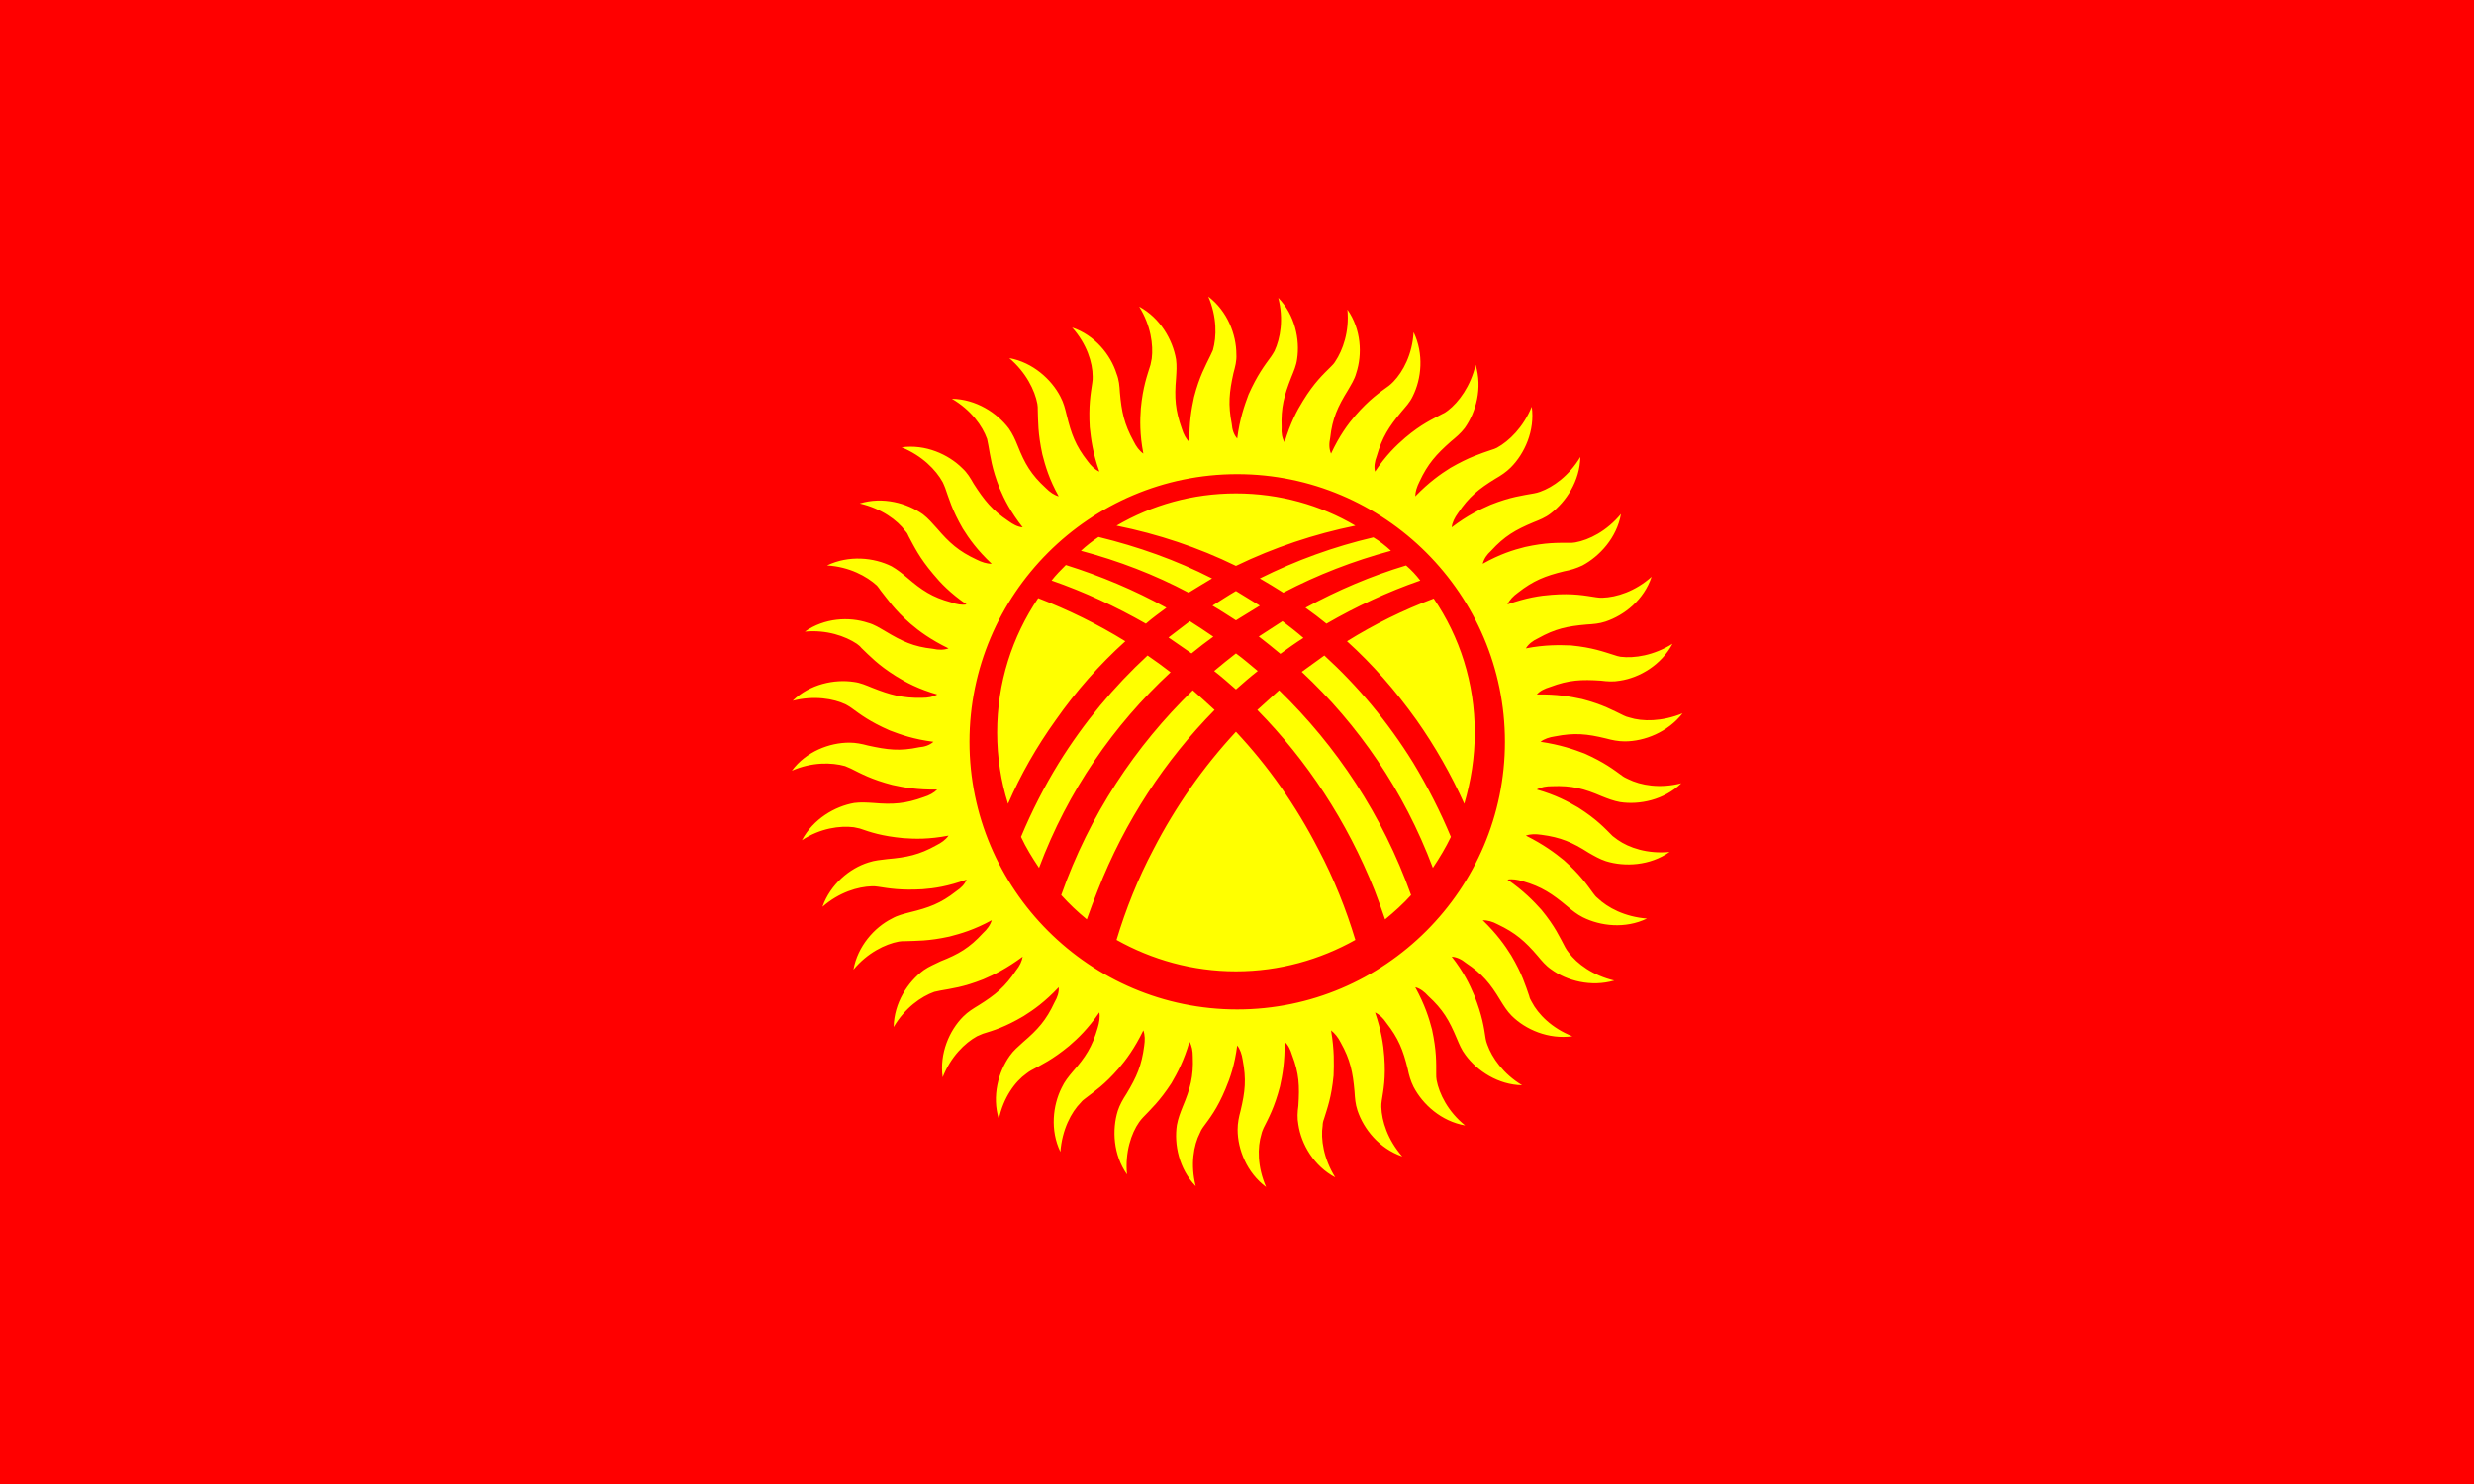
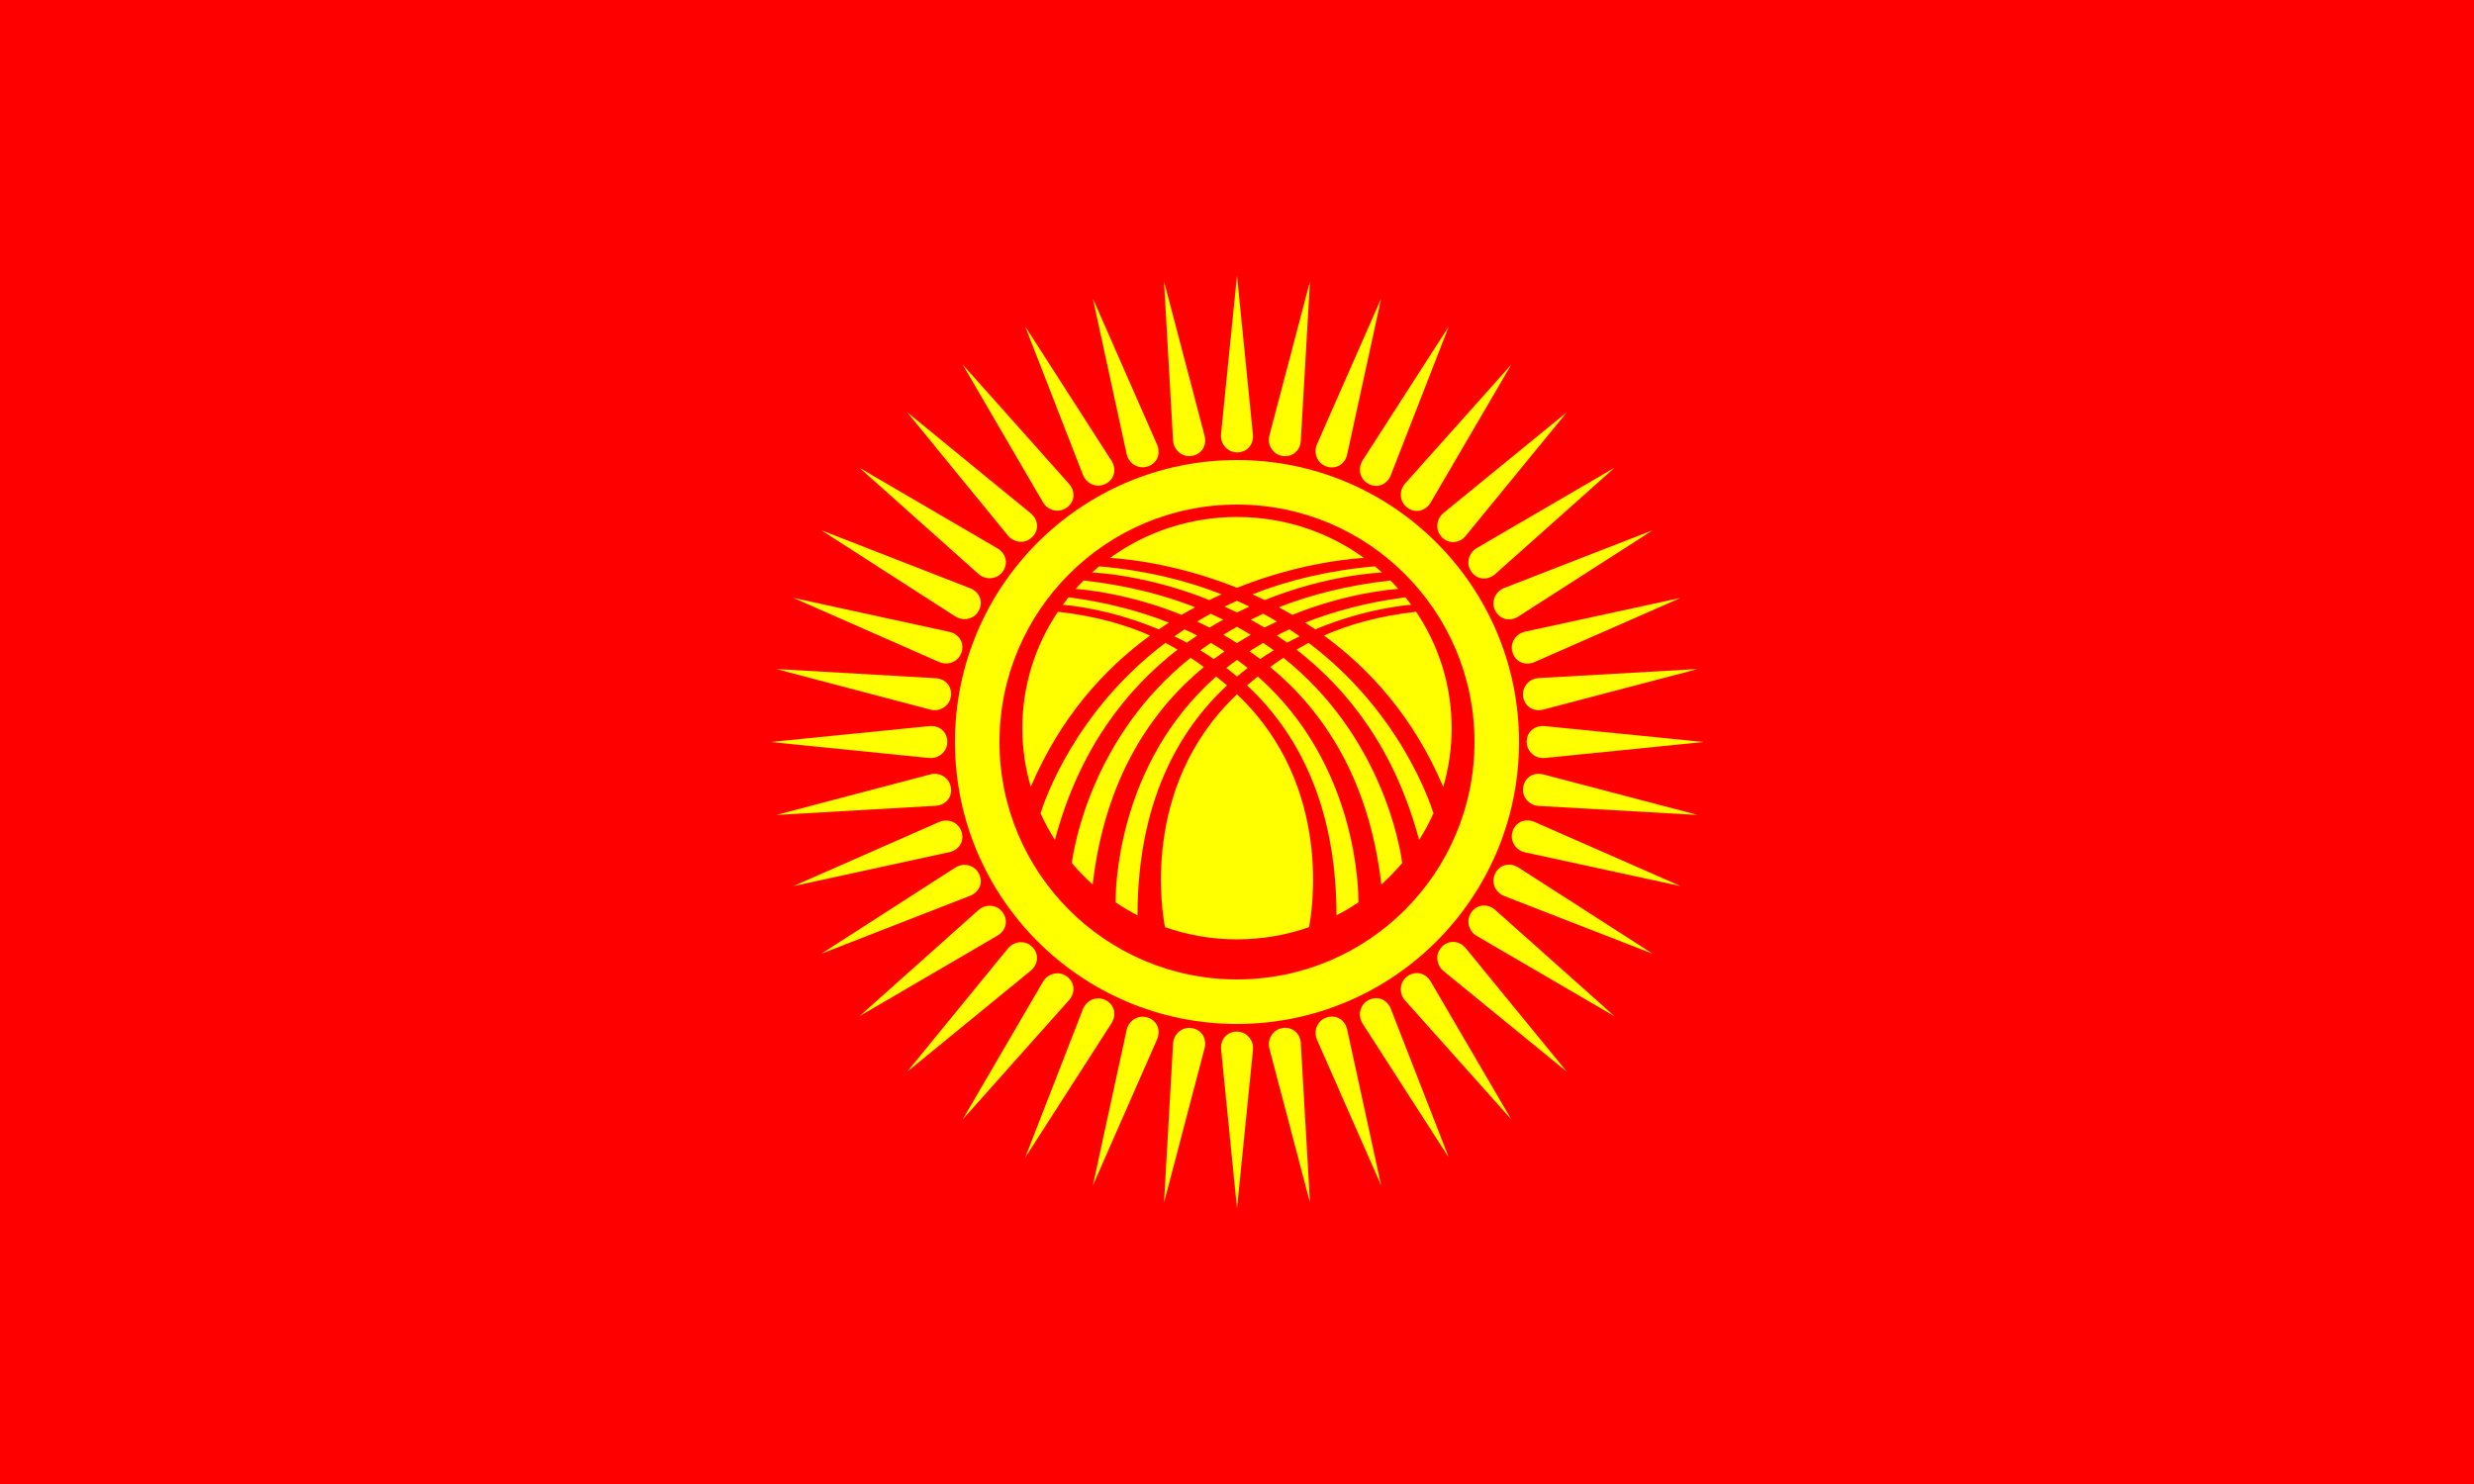
<svg xmlns="http://www.w3.org/2000/svg" width="1000" height="600">
-   <path fill="red" d="M0 0h1000v600H0z" />
-   <path fill="#ff0" d="M454.869 259.272c-11.177-6.943-23.032-12.701-35.225-17.443-10.5 15.58-16.596 34.208-16.596 54.36 0 9.992 1.524 19.645 4.403 28.79 5.08-11.685 11.516-23.031 19.306-33.87a188.215 188.215 0 0 1 28.112-31.837zm-29.806-24.556c13.21 4.573 25.91 10.5 38.104 17.443 2.71-2.37 5.588-4.403 8.298-6.435-12.87-7.113-26.588-12.87-40.644-17.274-2.032 2.033-4.064 4.065-5.758 6.266zm11.855-12.023c15.241 4.064 29.805 9.652 43.522 16.934 3.218-2.032 6.436-3.895 9.484-5.757-14.564-7.452-29.975-12.87-45.894-16.766a57.437 57.437 0 0 0-7.112 5.589zm14.394-10.161c16.766 3.387 33.023 8.806 48.265 16.257 15.41-7.451 31.668-12.87 48.264-16.257-14.056-8.298-30.652-13.04-48.264-13.04s-34.04 4.742-48.265 13.04zm103.81 4.742a209.349 209.349 0 0 0-45.893 16.596 283.47 283.47 0 0 1 9.484 5.757c13.886-7.282 28.45-12.87 43.522-16.934-2.201-2.033-4.572-3.895-7.112-5.42zm13.21 11.346c-14.056 4.234-27.604 9.991-40.644 17.104a158.93 158.93 0 0 1 8.468 6.435c12.023-6.943 24.725-12.87 37.934-17.443-1.694-2.201-3.557-4.233-5.758-6.096zm11.177 13.378a198.118 198.118 0 0 0-35.055 17.274c10.33 9.314 19.644 19.983 28.112 31.837a204.81 204.81 0 0 1 19.305 33.87c2.71-9.314 4.234-18.798 4.234-28.79 0-20.152-6.097-38.78-16.596-54.19zm-8.298 66.385c-10.161-16.427-22.354-30.991-35.902-43.353l-9.145 6.604c22.862 21.338 41.321 48.095 53.006 79.255 2.71-4.064 5.25-8.298 7.282-12.532-4.234-10.16-9.314-20.152-15.241-29.974zm-53.684-44.03c3.049-2.202 6.097-4.404 9.315-6.436-2.71-2.37-5.589-4.572-8.468-6.774l-9.653 6.266h.17c2.879 2.202 5.758 4.572 8.636 6.943zm-17.95-13.549 9.652-5.927-9.652-5.927c-3.218 1.863-6.266 3.895-9.484 5.927 3.218 1.863 6.266 3.895 9.484 5.927zm-9.145 6.605c-3.218-2.202-6.266-4.234-9.484-6.266l-8.636 6.605 9.314 6.435a173.309 173.309 0 0 1 8.806-6.774zm9.145 6.774c-2.88 2.201-5.758 4.572-8.806 7.113 3.048 2.37 5.927 4.91 8.806 7.45 2.879-2.54 5.757-5.08 8.806-7.45-2.88-2.371-5.758-4.912-8.806-7.113zm0 31.668a213.913 213.913 0 0 0-33.362 47.587c-6.266 11.854-11.177 24.217-14.903 36.579 14.226 7.96 30.652 12.701 48.265 12.701s34.039-4.742 48.264-12.701c-3.726-12.362-8.637-24.725-14.903-36.58-9.145-17.78-20.322-33.7-33.361-47.586zm-55.885 64.183c11.007-28.112 27.265-52.667 47.248-72.99-2.88-2.709-5.758-5.249-8.806-7.958-23.2 22.523-41.83 50.465-53.176 82.81a94.433 94.433 0 0 0 10.33 9.823c1.356-3.895 2.88-7.79 4.404-11.685zm64.521-72.99c19.983 20.323 36.24 44.878 47.418 72.99 1.524 3.895 2.879 7.79 4.233 11.685 3.726-3.048 7.282-6.266 10.5-9.822-11.516-32.346-30.144-60.288-53.345-82.811l-8.806 7.959zm-88.23 63.845c11.685-31.16 30.144-57.748 53.175-79.085a186.939 186.939 0 0 0-9.314-6.774c-13.548 12.531-25.74 27.095-35.902 43.522a215.114 215.114 0 0 0-15.24 29.805c2.031 4.403 4.571 8.468 7.281 12.532zm80.102-159.187c59.61 0 108.213 48.603 108.213 108.213s-48.603 108.214-108.213 108.214-108.214-48.603-108.214-108.214 48.603-108.213 108.214-108.213zm47.756-23.709c-3.048 3.557-6.435 8.129-9.822 15.41-.847-1.862-.847-4.063-.34-6.434.848-7.79 3.05-12.532 7.114-19.137 1.354-2.37 2.71-4.403 3.386-6.943 2.54-7.62 2.033-17.781-3.556-25.74.847 8.975-1.863 16.426-4.91 20.998-.509.847-1.017 1.355-1.694 2.033-3.218 3.217-6.774 6.435-11.347 13.886-2.54 4.064-5.08 8.975-7.451 16.765-1.016-1.693-1.355-3.725-1.185-6.096-.34-7.96 1.016-12.87 3.895-20.152 1.016-2.54 2.032-4.742 2.37-7.452 1.186-7.79-.846-17.781-7.62-24.725 2.201 8.637.846 16.427-1.524 21.508-.508.846-.847 1.524-1.355 2.201-2.71 3.726-5.589 7.451-9.145 15.41-1.693 4.573-3.556 9.823-4.572 17.782-1.355-1.524-2.033-3.556-2.202-5.927-1.524-7.79-1.016-12.87.678-20.49.677-2.541 1.354-4.912 1.185-7.622 0-7.959-3.556-17.442-11.346-23.37 3.556 8.298 3.387 16.258 1.862 21.677-.338.677-.677 1.524-1.016 2.201-2.032 4.234-4.403 8.299-6.604 16.766-1.016 4.742-2.032 10.33-1.863 18.29-1.355-1.355-2.37-3.218-3.048-5.42-2.71-7.62-3.049-12.531-2.371-20.49.17-2.71.339-5.081 0-7.621-1.355-7.96-6.435-16.766-14.903-21.338 4.742 7.62 5.758 15.58 5.08 20.999l-.507 2.54c-1.355 4.403-3.049 8.806-3.895 17.612-.34 4.742-.508 10.33 1.016 18.29-1.694-1.186-2.88-2.879-3.895-4.911-3.895-7.113-4.911-12.024-5.589-19.814-.17-2.71-.339-5.08-1.355-7.62-2.37-7.621-8.806-15.58-17.95-18.629 5.927 6.605 8.298 14.225 8.298 19.814 0 .847 0 1.693-.17 2.54-.677 4.572-1.524 9.314-1.016 17.951.508 4.742 1.186 10.33 3.895 17.95-1.863-.846-3.387-2.37-4.742-4.233-4.91-6.266-6.604-11.007-8.467-18.628-.677-2.71-1.185-4.911-2.54-7.451-3.557-6.944-11.177-13.887-20.66-15.58 6.773 5.757 10.33 13.04 11.346 18.458.169.847.169 1.694.169 2.54.17 4.573 0 9.315 1.863 17.952 1.185 4.572 2.71 9.991 6.604 16.934-1.862-.508-3.556-1.693-5.25-3.387-5.927-5.419-8.467-9.822-11.346-17.104-1.016-2.54-2.032-4.741-3.556-6.943-4.742-6.266-13.21-11.854-23.031-12.024 7.79 4.573 12.362 11.008 14.225 16.258l.508 2.54c.847 4.572 1.355 9.314 4.572 17.443 1.863 4.403 4.403 9.483 9.314 15.75-2.032-.17-3.895-1.186-5.757-2.541-6.605-4.403-9.823-8.467-14.056-15.072-1.355-2.37-2.54-4.403-4.573-6.266-5.588-5.588-14.902-9.822-24.555-8.467 8.298 3.387 13.886 9.144 16.596 14.056.339.677.677 1.524 1.016 2.37 1.524 4.234 2.71 8.807 7.113 16.427 2.54 4.065 5.758 8.637 11.685 14.225-2.032 0-4.065-.677-6.097-1.693-7.282-3.387-11.007-6.774-16.088-12.701-1.863-2.032-3.387-3.895-5.588-5.589-6.436-4.572-16.258-7.282-25.572-4.403 8.806 2.032 15.241 6.774 18.459 11.177.677.678 1.016 1.355 1.355 2.202 2.201 4.064 4.234 8.467 9.822 15.072 3.048 3.725 6.943 7.79 13.548 12.362-1.863.339-3.895 0-6.266-.847-7.62-2.032-11.854-4.91-17.782-9.991-2.032-1.694-3.895-3.218-6.265-4.572-7.113-3.557-17.274-4.573-26.08-.34 8.975.509 16.088 4.404 20.152 8.13.508.677 1.016 1.185 1.524 2.032 2.88 3.556 5.42 7.62 12.024 13.378 3.557 3.048 8.129 6.435 15.41 9.992-1.862.677-4.063.677-6.265.17-7.96-.848-12.532-3.05-19.306-7.114-2.37-1.354-4.403-2.71-6.943-3.387-7.62-2.54-17.612-2.032-25.572 3.557 8.807-.847 16.427 1.863 21 4.91.677.509 1.354 1.017 1.862 1.694 3.387 3.218 6.605 6.774 13.887 11.347 4.064 2.54 9.145 5.25 16.765 7.451-1.693 1.016-3.725 1.355-6.096 1.355-7.96.17-12.87-1.186-20.152-4.065-2.54-1.016-4.742-2.032-7.452-2.37-7.79-1.186-17.781.846-24.725 7.62 8.637-2.201 16.597-.847 21.508 1.524.846.508 1.524.847 2.201 1.355 3.726 2.71 7.451 5.589 15.58 9.145 4.403 1.693 9.653 3.556 17.612 4.572-1.524 1.355-3.556 2.032-5.757 2.202-7.96 1.693-12.87 1.016-20.66-.678-2.541-.677-4.912-1.185-7.622-1.185-7.959 0-17.442 3.556-23.2 11.346 8.128-3.556 16.088-3.387 21.507-1.862.847.338 1.524.677 2.37 1.016 4.065 2.032 8.299 4.403 16.766 6.604 4.573 1.016 10.161 2.032 18.12 1.863-1.354 1.355-3.217 2.37-5.419 3.048-7.451 2.71-12.531 3.049-20.321 2.371-2.71-.17-5.08-.339-7.79 0-7.79 1.355-16.597 6.435-21.169 15.072 7.451-4.911 15.41-5.927 21-5.25l2.37.508c4.403 1.525 8.806 3.049 17.612 3.895 4.742.34 10.33.508 18.29-1.016-1.186 1.694-2.879 2.88-4.911 3.895-6.943 3.895-12.024 4.911-19.814 5.589-2.71.338-5.08.508-7.62 1.355-7.621 2.37-15.411 8.806-18.629 17.95 6.774-5.927 14.395-8.128 19.983-8.298.847 0 1.694 0 2.54.17 4.403.677 9.145 1.524 17.951 1.016 4.742-.339 10.33-1.186 17.782-3.895-.678 1.863-2.202 3.387-4.234 4.742-6.266 4.91-11.007 6.604-18.628 8.467-2.54.677-4.911 1.185-7.282 2.54-7.113 3.557-13.887 11.177-15.58 20.66 5.588-6.773 12.87-10.33 18.29-11.346.846-.169 1.693-.169 2.54-.169 4.572-.17 9.483 0 17.95-1.863 4.573-1.185 9.992-2.71 17.105-6.604-.508 1.862-1.863 3.725-3.557 5.25-5.419 5.927-9.822 8.467-17.104 11.346-2.37 1.185-4.572 2.032-6.774 3.556-6.435 4.742-12.023 13.21-12.193 23.031 4.573-7.79 11.177-12.362 16.427-14.225l2.37-.508c4.573-.847 9.315-1.355 17.444-4.572 4.403-1.863 9.483-4.403 15.918-9.145-.338 1.863-1.185 3.726-2.71 5.588-4.402 6.605-8.297 9.823-15.071 14.056-2.202 1.355-4.234 2.54-6.266 4.573-5.588 5.588-9.653 14.902-8.298 24.555 3.218-8.298 8.975-13.886 13.887-16.596.846-.339 1.524-.677 2.37-1.016 4.403-1.355 8.976-2.71 16.427-7.113 4.065-2.54 8.637-5.758 14.225-11.685.17 2.032-.508 4.065-1.693 6.097-3.387 7.282-6.774 11.007-12.701 16.088-2.032 1.863-3.895 3.387-5.42 5.588-4.572 6.436-7.281 16.258-4.402 25.572 1.862-8.806 6.604-15.241 11.177-18.459.677-.508 1.354-1.016 2.032-1.355 4.064-2.201 8.467-4.234 15.241-9.822 3.556-3.048 7.62-6.943 12.193-13.548.339 1.863 0 4.064-.677 6.266-2.202 7.62-4.911 11.854-10.161 17.782-1.694 2.032-3.218 3.895-4.403 6.435-3.556 7.112-4.742 17.104-.508 25.91.677-8.975 4.403-16.088 8.298-19.983.508-.677 1.185-1.185 1.863-1.694 3.725-2.878 7.62-5.419 13.378-12.023 3.048-3.557 6.435-8.129 9.992-15.41.677 1.862.677 4.063.338 6.265-1.016 7.96-3.048 12.532-7.112 19.306-1.524 2.37-2.71 4.403-3.557 6.943-2.37 7.62-1.862 17.781 3.726 25.74-.847-8.975 1.694-16.595 4.911-21.168.508-.677 1.016-1.354 1.524-1.862 3.218-3.387 6.774-6.605 11.516-13.887 2.37-4.064 5.08-9.145 7.282-16.765 1.016 1.693 1.355 3.725 1.355 6.096.338 7.96-1.016 12.87-4.065 20.152-1.016 2.54-1.862 4.742-2.37 7.452-1.186 7.79.846 17.781 7.62 24.725-2.201-8.637-.847-16.597 1.694-21.508.338-.846.677-1.524 1.185-2.201 2.71-3.726 5.758-7.451 9.145-15.58 1.863-4.403 3.726-9.653 4.742-17.612 1.185 1.524 1.862 3.556 2.201 5.757 1.524 7.96 1.016 12.87-.847 20.66-.677 2.541-1.185 4.912-1.185 7.622 0 7.959 3.726 17.442 11.516 23.2-3.557-8.128-3.557-16.088-1.863-21.507.17-.847.508-1.524.847-2.37 2.032-4.065 4.403-8.299 6.604-16.766 1.016-4.573 2.032-10.161 1.863-18.12 1.524 1.354 2.37 3.217 3.048 5.419 2.88 7.451 3.049 12.531 2.54 20.49-.338 2.541-.508 4.912 0 7.621 1.186 7.96 6.266 16.766 14.903 21.338-4.742-7.62-5.927-15.58-5.08-20.999 0-.847.169-1.693.508-2.54 1.354-4.403 3.048-8.806 3.895-17.612.169-4.742.338-10.33-1.016-18.29 1.524 1.186 2.879 2.879 3.895 4.911 3.895 6.943 4.91 12.024 5.588 19.814.17 2.71.339 5.08 1.186 7.62 2.54 7.621 8.806 15.411 18.12 18.629-5.927-6.774-8.298-14.395-8.468-19.983 0-.847 0-1.694.17-2.54.677-4.403 1.693-9.145 1.016-17.951-.339-4.742-1.186-10.33-3.726-17.782 1.694.847 3.218 2.202 4.573 4.234 4.91 6.266 6.773 11.007 8.636 18.628.508 2.54 1.186 4.911 2.371 7.282 3.726 7.113 11.177 13.887 20.83 15.58-6.943-5.588-10.5-12.87-11.516-18.29-.169-.846-.169-1.693-.169-2.54 0-4.572.17-9.314-1.694-17.95-1.185-4.573-2.878-9.992-6.773-17.105 2.032.508 3.725 1.863 5.25 3.557 5.927 5.419 8.467 9.822 11.515 17.104 1.016 2.37 1.863 4.572 3.556 6.774 4.742 6.435 13.21 12.023 22.862 12.193-7.62-4.573-12.193-11.177-14.056-16.427-.338-.847-.508-1.524-.677-2.37-.677-4.573-1.355-9.315-4.572-17.444-1.863-4.403-4.234-9.483-9.145-15.75 2.032.17 3.895 1.017 5.758 2.541 6.604 4.403 9.822 8.298 13.886 15.072 1.355 2.202 2.71 4.403 4.573 6.266 5.588 5.588 14.902 9.653 24.555 8.298-8.298-3.218-13.886-8.975-16.427-13.887-.508-.846-.846-1.524-1.016-2.37-1.524-4.403-2.879-8.976-7.282-16.427-2.54-4.065-5.758-8.637-11.515-14.225 1.862 0 3.895.508 6.096 1.693 7.113 3.387 11.008 6.774 16.088 12.701 1.694 2.032 3.218 3.895 5.42 5.42 6.435 4.741 16.257 7.281 25.57 4.572-8.636-2.032-15.071-6.774-18.458-11.347-.508-.677-1.016-1.354-1.355-2.032-2.201-4.064-4.064-8.467-9.653-15.241-3.217-3.556-7.112-7.62-13.717-12.193 2.032-.339 4.064 0 6.266.677 7.62 2.202 11.854 5.08 17.95 10.161 2.033 1.694 3.896 3.218 6.267 4.403 7.112 3.556 17.104 4.742 25.91.508-8.975-.677-15.919-4.403-19.983-8.298-.677-.508-1.185-1.185-1.694-1.863-2.71-3.725-5.419-7.62-11.854-13.378-3.726-3.048-8.298-6.435-15.41-9.992 1.862-.677 3.894-.677 6.265-.338 7.79 1.016 12.532 3.048 19.137 7.282 2.37 1.354 4.403 2.54 6.943 3.387 7.62 2.37 17.781 1.862 25.74-3.726-8.975.847-16.426-1.694-20.998-4.911l-2.033-1.524c-3.217-3.218-6.435-6.774-13.886-11.516-4.064-2.37-8.976-5.08-16.766-7.282 1.694-1.016 3.895-1.355 6.097-1.355 8.129-.338 13.04 1.016 20.152 4.065 2.54 1.016 4.742 1.862 7.452 2.37 7.79 1.186 17.781-.846 24.725-7.62-8.637 2.201-16.427.847-21.508-1.694-.677-.338-1.524-.677-2.201-1.185-3.726-2.71-7.451-5.589-15.41-9.145-4.404-1.693-9.823-3.556-17.782-4.742 1.524-1.185 3.556-1.862 5.927-2.201 7.79-1.524 12.87-1.016 20.49.847 2.541.677 4.912 1.185 7.622 1.185 7.959 0 17.442-3.726 23.37-11.346-8.298 3.387-16.258 3.387-21.508 1.693-.846-.17-1.693-.508-2.37-.847-4.234-2.032-8.299-4.403-16.766-6.604-4.742-1.016-10.16-2.032-18.29-1.863 1.355-1.524 3.218-2.37 5.42-3.048 7.62-2.88 12.7-3.049 20.49-2.54 2.71.338 5.081.508 7.79 0 7.79-1.186 16.597-6.266 21.17-14.903-7.621 4.742-15.411 5.927-21 5.25-.847-.17-1.693-.339-2.54-.678-4.403-1.354-8.806-3.048-17.443-3.895-4.742-.17-10.5-.338-18.29 1.186 1.017-1.694 2.71-3.049 4.912-4.065 6.943-3.895 11.854-4.91 19.644-5.588 2.71-.17 5.08-.339 7.62-1.186 7.621-2.54 15.58-8.806 18.629-18.12-6.605 5.927-14.225 8.298-19.814 8.468-.847 0-1.693 0-2.54-.17-4.573-.677-9.314-1.693-17.951-1.016-4.742.339-10.33 1.186-17.95 3.895.846-1.863 2.37-3.387 4.233-4.742 6.266-4.91 11.007-6.773 18.628-8.636a29.38 29.38 0 0 0 7.451-2.371c6.944-3.726 13.887-11.177 15.58-20.83-5.757 6.943-12.87 10.5-18.459 11.516-.846.169-1.693.169-2.54.169-4.572 0-9.314-.17-17.781 1.694-4.742 1.185-10.161 2.878-17.104 6.773.508-2.032 1.693-3.725 3.387-5.25 5.419-5.927 9.822-8.467 17.104-11.515 2.54-1.016 4.741-1.863 6.943-3.556 6.266-4.742 11.854-13.21 12.024-22.862-4.573 7.62-11.008 12.193-16.258 14.056-.846.338-1.693.508-2.54.677-4.572.847-9.314 1.355-17.443 4.572-4.234 1.863-9.314 4.234-15.75 9.145.17-1.863 1.186-3.895 2.541-5.758 4.403-6.604 8.467-9.822 15.072-13.886 2.37-1.355 4.403-2.71 6.266-4.573 5.588-5.588 9.822-14.902 8.467-24.555-3.387 8.298-9.144 13.886-14.056 16.596-.677.339-1.524.677-2.201.847-4.403 1.524-8.976 2.879-16.596 7.282-4.065 2.54-8.637 5.758-14.225 11.515 0-1.862.677-3.895 1.693-5.927 3.387-7.282 6.774-11.007 12.701-16.257 2.032-1.694 3.895-3.218 5.589-5.42 4.572-6.435 7.282-16.257 4.403-25.57-2.033 8.636-6.774 15.071-11.177 18.458-.678.508-1.355 1.016-2.202 1.355-4.064 2.201-8.467 4.064-15.072 9.653-3.725 3.217-7.79 7.112-12.193 13.717-.508-1.863-.17-4.064.678-6.266 2.201-7.62 4.91-11.854 9.991-17.95 1.694-2.033 3.387-3.727 4.572-6.267 3.557-7.112 4.573-17.104.34-25.91-.509 8.975-4.235 15.919-8.13 19.983-.677.677-1.185 1.185-1.862 1.694-3.726 2.71-7.79 5.419-13.548 12.023z" />
+   <defs>
+     <style>.cls-1,.cls-2{fill:#ff0;stroke-width:0}.cls-2{fill:red}</style>
+   </defs>
+   <g id="svg1047">
+     <g id="g1045">
+       <circle id="circle1009" cx="500" cy="300" r="124" class="cls-2" />
+       <path id="path1011" d="M0 0h1000v600H0z" class="cls-2" />
+       <circle id="circle1015" cx="500" cy="300" r="114" class="cls-1" />
+       <path id="path1043" d="m500 488.57-6.43-64.27c-.22-2.16.54-4.36 2.2-5.76.99-.83 2.36-1.47 4.23-1.44 2.76.05 4.43 1.53 5.4 2.98.87 1.29 1.21 2.86 1.06 4.41L500 488.56ZM688.57 300l-64.27-6.43c-2.16-.22-4.36.54-5.76 2.2-.83.99-1.47 2.36-1.44 4.23.05 2.76 1.53 4.43 2.98 5.4 1.29.87 2.86 1.21 4.41 1.06l64.07-6.46Zm-2.32 29.5-62.47-16.4c-2.1-.55-4.39-.15-6.03 1.27-.98.85-1.82 2.11-2.08 3.95-.39 2.74.82 4.61 2.09 5.8 1.14 1.06 2.64 1.65 4.19 1.73zm-6.91 28.77L620.2 332.3c-1.99-.87-4.31-.83-6.15.31-1.1.69-2.13 1.79-2.67 3.58-.81 2.64.09 4.68 1.16 6.05.96 1.22 2.35 2.04 3.87 2.37zm-11.32 27.34-54.35-34.9c-1.82-1.17-4.13-1.5-6.13-.65-1.2.51-2.38 1.44-3.2 3.11-1.21 2.48-.65 4.64.2 6.16.76 1.36 2 2.38 3.45 2.94l60.02 23.34Zm-15.46 25.23-48.22-42.97c-1.62-1.44-3.84-2.13-5.95-1.6-1.26.31-2.58 1.05-3.65 2.58-1.59 2.26-1.37 4.48-.77 6.12.54 1.46 1.6 2.66 2.95 3.45l55.63 32.44Zm-19.22 22.5-40.9-49.99c-1.37-1.68-3.46-2.7-5.63-2.51-1.29.11-2.71.63-4 1.97-1.92 1.99-2.05 4.21-1.71 5.92.3 1.53 1.17 2.88 2.37 3.87zm-22.5 19.22-32.58-55.77c-1.09-1.87-3-3.21-5.16-3.36-1.29-.09-2.77.2-4.26 1.32-2.21 1.66-2.68 3.84-2.62 5.58.06 1.55.7 3.03 1.74 4.19zm-25.23 15.46-23.45-60.18c-.79-2.02-2.46-3.64-4.57-4.13-1.26-.29-2.77-.23-4.42.64-2.44 1.29-3.25 3.37-3.46 5.1-.19 1.54.22 3.1 1.06 4.41zm-27.34 11.32-13.75-63.11c-.46-2.12-1.86-3.98-3.87-4.79-1.2-.49-2.7-.66-4.46-.06-2.61.9-3.74 2.82-4.21 4.5-.43 1.5-.27 3.1.36 4.52l25.94 58.94Zm-28.77 6.91-3.71-64.48c-.12-2.17-1.21-4.22-3.07-5.34-1.11-.67-2.56-1.08-4.4-.76-2.72.48-4.13 2.2-4.87 3.78-.65 1.41-.75 3.02-.35 4.52zM311.43 300l64.27-6.43c2.16-.22 4.36.54 5.76 2.2.83.99 1.47 2.36 1.44 4.23-.05 2.76-1.53 4.43-2.98 5.4-1.29.87-2.86 1.21-4.41 1.06L311.44 300Zm2.32-29.5 64.48 3.71c2.17.12 4.22 1.21 5.34 3.07.67 1.11 1.08 2.56.76 4.4-.48 2.72-2.2 4.13-3.78 4.87-1.41.65-3.02.75-4.52.35zm6.91-28.77 63.11 13.75c2.12.46 3.98 1.86 4.79 3.87.49 1.2.66 2.7.06 4.46-.9 2.61-2.82 3.74-4.5 4.21-1.5.43-3.1.27-4.52-.36l-58.94-25.94Zm11.32-27.34 60.18 23.45c2.02.79 3.64 2.46 4.13 4.57.29 1.26.23 2.77-.64 4.42-1.29 2.44-3.37 3.25-5.1 3.46-1.54.19-3.1-.22-4.41-1.06zm15.46-25.23 55.77 32.58c1.87 1.09 3.21 3 3.36 5.16.09 1.29-.2 2.77-1.32 4.26-1.66 2.21-3.84 2.68-5.58 2.62-1.55-.06-3.03-.7-4.19-1.74zm19.22-22.5 49.99 40.9c1.68 1.37 2.7 3.46 2.51 5.63-.11 1.29-.63 2.71-1.97 4-1.99 1.92-4.21 2.05-5.92 1.71-1.53-.3-2.88-1.17-3.87-2.37zm22.5-19.22 42.97 48.22c1.44 1.62 2.13 3.84 1.6 5.95-.31 1.26-1.05 2.58-2.58 3.65-2.26 1.59-4.48 1.37-6.12.77-1.46-.54-2.66-1.6-3.45-2.95l-32.44-55.63Zm25.23-15.46 34.9 54.35c1.17 1.82 1.5 4.13.65 6.13-.51 1.2-1.44 2.38-3.11 3.2-2.48 1.21-4.64.65-6.16-.2-1.36-.76-2.38-2-2.94-3.45l-23.34-60.02Zm27.34-11.32 25.97 59.14c.87 1.99.83 4.31-.31 6.15-.69 1.1-1.79 2.13-3.58 2.67-2.64.81-4.68-.09-6.05-1.16-1.22-.96-2.04-2.35-2.37-3.87zm28.77-6.91 16.4 62.47c.55 2.1.15 4.39-1.27 6.03-.85.98-2.11 1.82-3.95 2.08-2.74.39-4.61-.82-5.8-2.09-1.06-1.14-1.65-2.64-1.73-4.19zm29.5-2.32 6.43 64.27c.22 2.16-.54 4.36-2.2 5.76-.99.83-2.36 1.47-4.23 1.44-2.76-.05-4.43-1.53-5.4-2.98-.87-1.29-1.21-2.86-1.06-4.41l6.46-64.07Zm-29.5 374.82 16.4-62.47c.55-2.1.15-4.39-1.27-6.03-.85-.98-2.11-1.82-3.95-2.08-2.74-.39-4.61.82-5.8 2.09-1.06 1.14-1.65 2.64-1.73 4.19zm-28.77-6.91 25.97-59.14c.87-1.99.83-4.31-.31-6.15-.69-1.1-1.79-2.13-3.58-2.67-2.64-.81-4.68.09-6.05 1.16-1.22.96-2.04 2.35-2.37 3.87zm-27.34-11.32 34.9-54.35c1.17-1.82 1.5-4.13.65-6.13-.51-1.2-1.44-2.38-3.11-3.2-2.48-1.21-4.64-.65-6.16.2-1.36.76-2.38 2-2.94 3.45l-23.34 60.02Zm-25.23-15.46 42.97-48.22c1.44-1.62 2.13-3.84 1.6-5.95-.31-1.26-1.05-2.58-2.58-3.65-2.26-1.59-4.48-1.37-6.12-.77-1.46.54-2.66 1.6-3.45 2.95l-32.44 55.63Zm-22.5-19.22 49.99-40.9c1.68-1.37 2.7-3.46 2.51-5.63-.11-1.29-.63-2.71-1.97-4-1.99-1.92-4.21-2.05-5.92-1.71-1.53.3-2.88 1.17-3.87 2.37zm-19.22-22.5 55.77-32.58c1.87-1.09 3.21-3 3.36-5.16.09-1.29-.2-2.77-1.32-4.26-1.66-2.21-3.84-2.68-5.58-2.62-1.55.06-3.03.7-4.19 1.74zm-15.46-25.23 60.18-23.45c2.02-.79 3.64-2.46 4.13-4.57.29-1.26.23-2.77-.64-4.42-1.29-2.44-3.37-3.25-5.1-3.46-1.54-.19-3.1.22-4.41 1.06zm-11.32-27.34 63.11-13.75c2.12-.46 3.98-1.86 4.79-3.87.49-1.2.66-2.7.06-4.46-.9-2.61-2.82-3.74-4.5-4.21-1.5-.43-3.1-.27-4.52.36l-58.94 25.94Zm-6.91-28.77 64.48-3.71c2.17-.12 4.22-1.21 5.34-3.07.67-1.11 1.08-2.56.76-4.4-.48-2.72-2.2-4.13-3.78-4.87-1.41-.65-3.02-.75-4.52-.35zM529.5 113.75l-3.71 64.48c-.12 2.17-1.21 4.22-3.07 5.34-1.11.67-2.56 1.08-4.4.76-2.72-.48-4.13-2.2-4.87-3.78-.65-1.41-.75-3.02-.35-4.52zm28.77 6.91-13.75 63.11c-.46 2.12-1.86 3.98-3.87 4.79-1.2.49-2.7.66-4.46.06-2.61-.9-3.74-2.82-4.21-4.5-.43-1.5-.27-3.1.36-4.52l25.94-58.94Zm27.34 11.32-23.45 60.18c-.79 2.02-2.46 3.64-4.57 4.13-1.26.29-2.77.23-4.42-.64-2.44-1.29-3.25-3.37-3.46-5.1-.19-1.54.22-3.1 1.06-4.41zm25.23 15.46-32.58 55.77c-1.09 1.87-3 3.21-5.16 3.36-1.29.09-2.77-.2-4.26-1.32-2.21-1.66-2.68-3.84-2.62-5.58.06-1.55.7-3.03 1.74-4.19zm22.5 19.22-40.9 49.99c-1.37 1.68-3.46 2.7-5.63 2.51-1.29-.11-2.71-.63-4-1.97-1.92-1.99-2.05-4.21-1.71-5.92.3-1.53 1.17-2.88 2.37-3.87zm19.22 22.5-48.22 42.97c-1.62 1.44-3.84 2.13-5.95 1.6-1.26-.31-2.58-1.05-3.65-2.58-1.59-2.26-1.37-4.48-.77-6.12.54-1.46 1.6-2.66 2.95-3.45l55.63-32.44Zm15.46 25.23-54.35 34.9c-1.82 1.17-4.13 1.5-6.13.65-1.2-.51-2.38-1.44-3.2-3.11-1.21-2.48-.65-4.64.2-6.16.76-1.36 2-2.38 3.45-2.94l60.02-23.34Zm11.32 27.34L620.2 267.7c-1.99.87-4.31.83-6.15-.31-1.1-.69-2.13-1.79-2.67-3.58-.81-2.64.09-4.68 1.16-6.05.96-1.22 2.35-2.04 3.87-2.37zm6.91 28.77-62.47 16.4c-2.1.55-4.39.15-6.03-1.27-.98-.85-1.82-2.11-2.08-3.95-.39-2.74.82-4.61 2.09-5.8 1.14-1.06 2.64-1.65 4.19-1.73z" class="cls-1" />
+     </g>
+   </g>
+   <g id="Layer_1" data-name="Layer 1">
+     <circle cx="500" cy="300" r="96" class="cls-2" />
+     <path d="M483.87 251.29c1.68.77 3.36 1.58 5.06 2.44 1.84-1.12 3.68-2.18 5.52-3.19-1.66-.82-3.35-1.62-5.08-2.39-1.88 1.02-3.71 2.07-5.5 3.14M570.41 244.53c-.75-1.03-1.53-2.04-2.32-3.03-15.47 2.03-28.89 5.6-40.54 10.25 1.36.87 2.72 1.78 4.07 2.71 20.72-8.66 38.02-9.88 38.79-9.93M505.56 256.67c-1.8-1.11-3.65-2.19-5.56-3.24a129 129 0 0 0-5.56 3.24c1.85 1.05 3.71 2.15 5.56 3.32 1.85-1.17 3.71-2.27 5.56-3.32M500 247.63c1.69-.84 3.36-1.63 5.03-2.38-1.64-.8-3.32-1.58-5.03-2.34-1.71.76-3.39 1.54-5.03 2.34 1.66.75 3.34 1.54 5.03 2.38M510.63 248.15c-1.73.77-3.42 1.57-5.08 2.39 1.84 1.01 3.68 2.07 5.52 3.19 1.7-.86 3.39-1.67 5.06-2.44-1.79-1.07-3.62-2.12-5.5-3.14M516.92 245.52c1.82.98 3.64 2 5.47 3.07 21.86-8.84 40.21-10.31 42.83-10.48a80 80 0 0 0-3.22-3.42c-17.21 1.93-32.13 5.74-45.08 10.82ZM495.69 270.07c1.45 1.1 2.88 2.25 4.31 3.45 1.42-1.2 2.86-2.34 4.31-3.45-1.39-1.11-2.83-2.2-4.31-3.28a113 113 0 0 0-4.31 3.28M495.95 277.11c-.19-.16-.37-.32-.56-.48-1.24-1.04-2.51-2.07-3.8-3.1-40.71 35.86-40.71 87.71-40.66 91.3 2.83 1.92 5.79 3.67 8.85 5.25.08-45.39 16.23-74.41 36.17-92.96ZM508.41 273.53c-1.29 1.03-2.56 2.07-3.8 3.1-.19.16-.37.32-.56.48 19.94 18.55 36.09 47.57 36.17 92.96 3.06-1.58 6.02-3.33 8.85-5.25.05-3.59.05-55.44-40.66-91.3ZM441.39 231.47c1.92.08 22.57 1.13 47.41 11.13 1.67-.81 3.32-1.58 4.97-2.32-14.2-5.59-30.6-9.66-49.49-11.3q-1.47 1.215-2.88 2.49ZM420.59 328.82c1.68 3.74 3.62 7.34 5.8 10.78 9.77-36.68 28.86-60.93 49.57-76.95-1.59-.93-3.23-1.84-4.92-2.72-36.49 27.52-48.84 63.71-50.45 68.89M478.8 254.46c-1.41.92-2.77 1.87-4.12 2.82 1.67.8 3.36 1.65 5.05 2.56 1.39-1 2.78-1.97 4.18-2.9-1.66-.85-3.37-1.67-5.11-2.47ZM506.24 240.28c1.65.74 3.3 1.51 4.97 2.32 24.84-10 45.49-11.05 47.41-11.13q-1.41-1.275-2.88-2.49c-18.89 1.65-35.29 5.71-49.49 11.3ZM572.39 247.35c-15.09 1.7-27.15 5.17-37.23 9.61 18.67 13.63 36.33 33.18 48.2 61.19 2.21-7.54 3.4-15.5 3.4-23.74 0-17.39-5.29-33.57-14.37-47.06M500 237.64c26.29-10.52 48.33-11.91 51.34-12.05-14.38-10.41-32.13-16.56-51.34-16.56s-36.97 6.15-51.34 16.56c3.01.14 25.05 1.53 51.34 12.05" class="cls-1" />
+     <path d="M486.58 269.68c-1.72-1.26-3.49-2.51-5.34-3.73-40.06 32.03-47.21 76.9-48.01 82.98 2.6 3.08 5.42 5.98 8.43 8.68 4.95-42.76 23.56-70.26 44.92-87.92ZM464.84 256.96c-10.08-4.44-22.14-7.91-37.23-9.61-9.08 13.49-14.37 29.67-14.37 47.06 0 8.24 1.19 16.2 3.4 23.74 11.87-28.01 29.53-47.56 48.2-61.19M500 280.73c-39.64 37.4-29.96 89.83-29.09 94.14 9.09 3.18 18.88 4.92 29.09 4.92s19.99-1.74 29.09-4.92c.88-4.31 10.55-56.74-29.09-94.14M477.61 248.59c1.83-1.07 3.65-2.1 5.47-3.07-12.95-5.08-27.87-8.89-45.08-10.82-1.1 1.11-2.18 2.25-3.22 3.42 2.62.17 20.97 1.64 42.83 10.48ZM518.76 265.95c-1.85 1.22-3.62 2.47-5.34 3.73 21.36 17.66 39.97 45.16 44.92 87.92 3.01-2.69 5.83-5.6 8.43-8.68-.8-6.08-7.95-50.95-48.01-82.98ZM494.96 263.33c-1.79-1.16-3.65-2.3-5.56-3.4-1.45.98-2.86 1.98-4.24 3 1.84 1.11 3.68 2.28 5.5 3.53 1.42-1.08 2.86-2.13 4.29-3.13Z" class="cls-1" />
+     <path d="M573.61 339.61a84.6 84.6 0 0 0 5.8-10.78c-1.62-5.18-13.96-41.37-50.45-68.89-1.7.88-3.34 1.79-4.92 2.72 20.71 16.03 39.81 40.27 49.57 76.95M468.38 254.46c1.35-.93 2.71-1.84 4.07-2.71-11.66-4.65-25.07-8.22-40.54-10.25-.8.99-1.57 2-2.32 3.03.77.05 18.08 1.27 38.79 9.93M521.2 254.46c-1.75.8-3.45 1.62-5.11 2.47 1.4.93 2.79 1.9 4.18 2.9 1.69-.91 3.37-1.76 5.05-2.56-1.34-.95-2.71-1.89-4.12-2.82ZM510.6 259.93c-1.91 1.1-3.77 2.23-5.56 3.4 1.44 1 2.87 2.05 4.29 3.13 1.83-1.24 3.67-2.42 5.5-3.53-1.38-1.02-2.79-2.02-4.24-3Z" class="cls-1" />
+     <ellipse cx="500" cy="294.41" rx="86.76" ry="85.38" style="stroke-width:0;fill:none" />
+   </g>
</svg>
